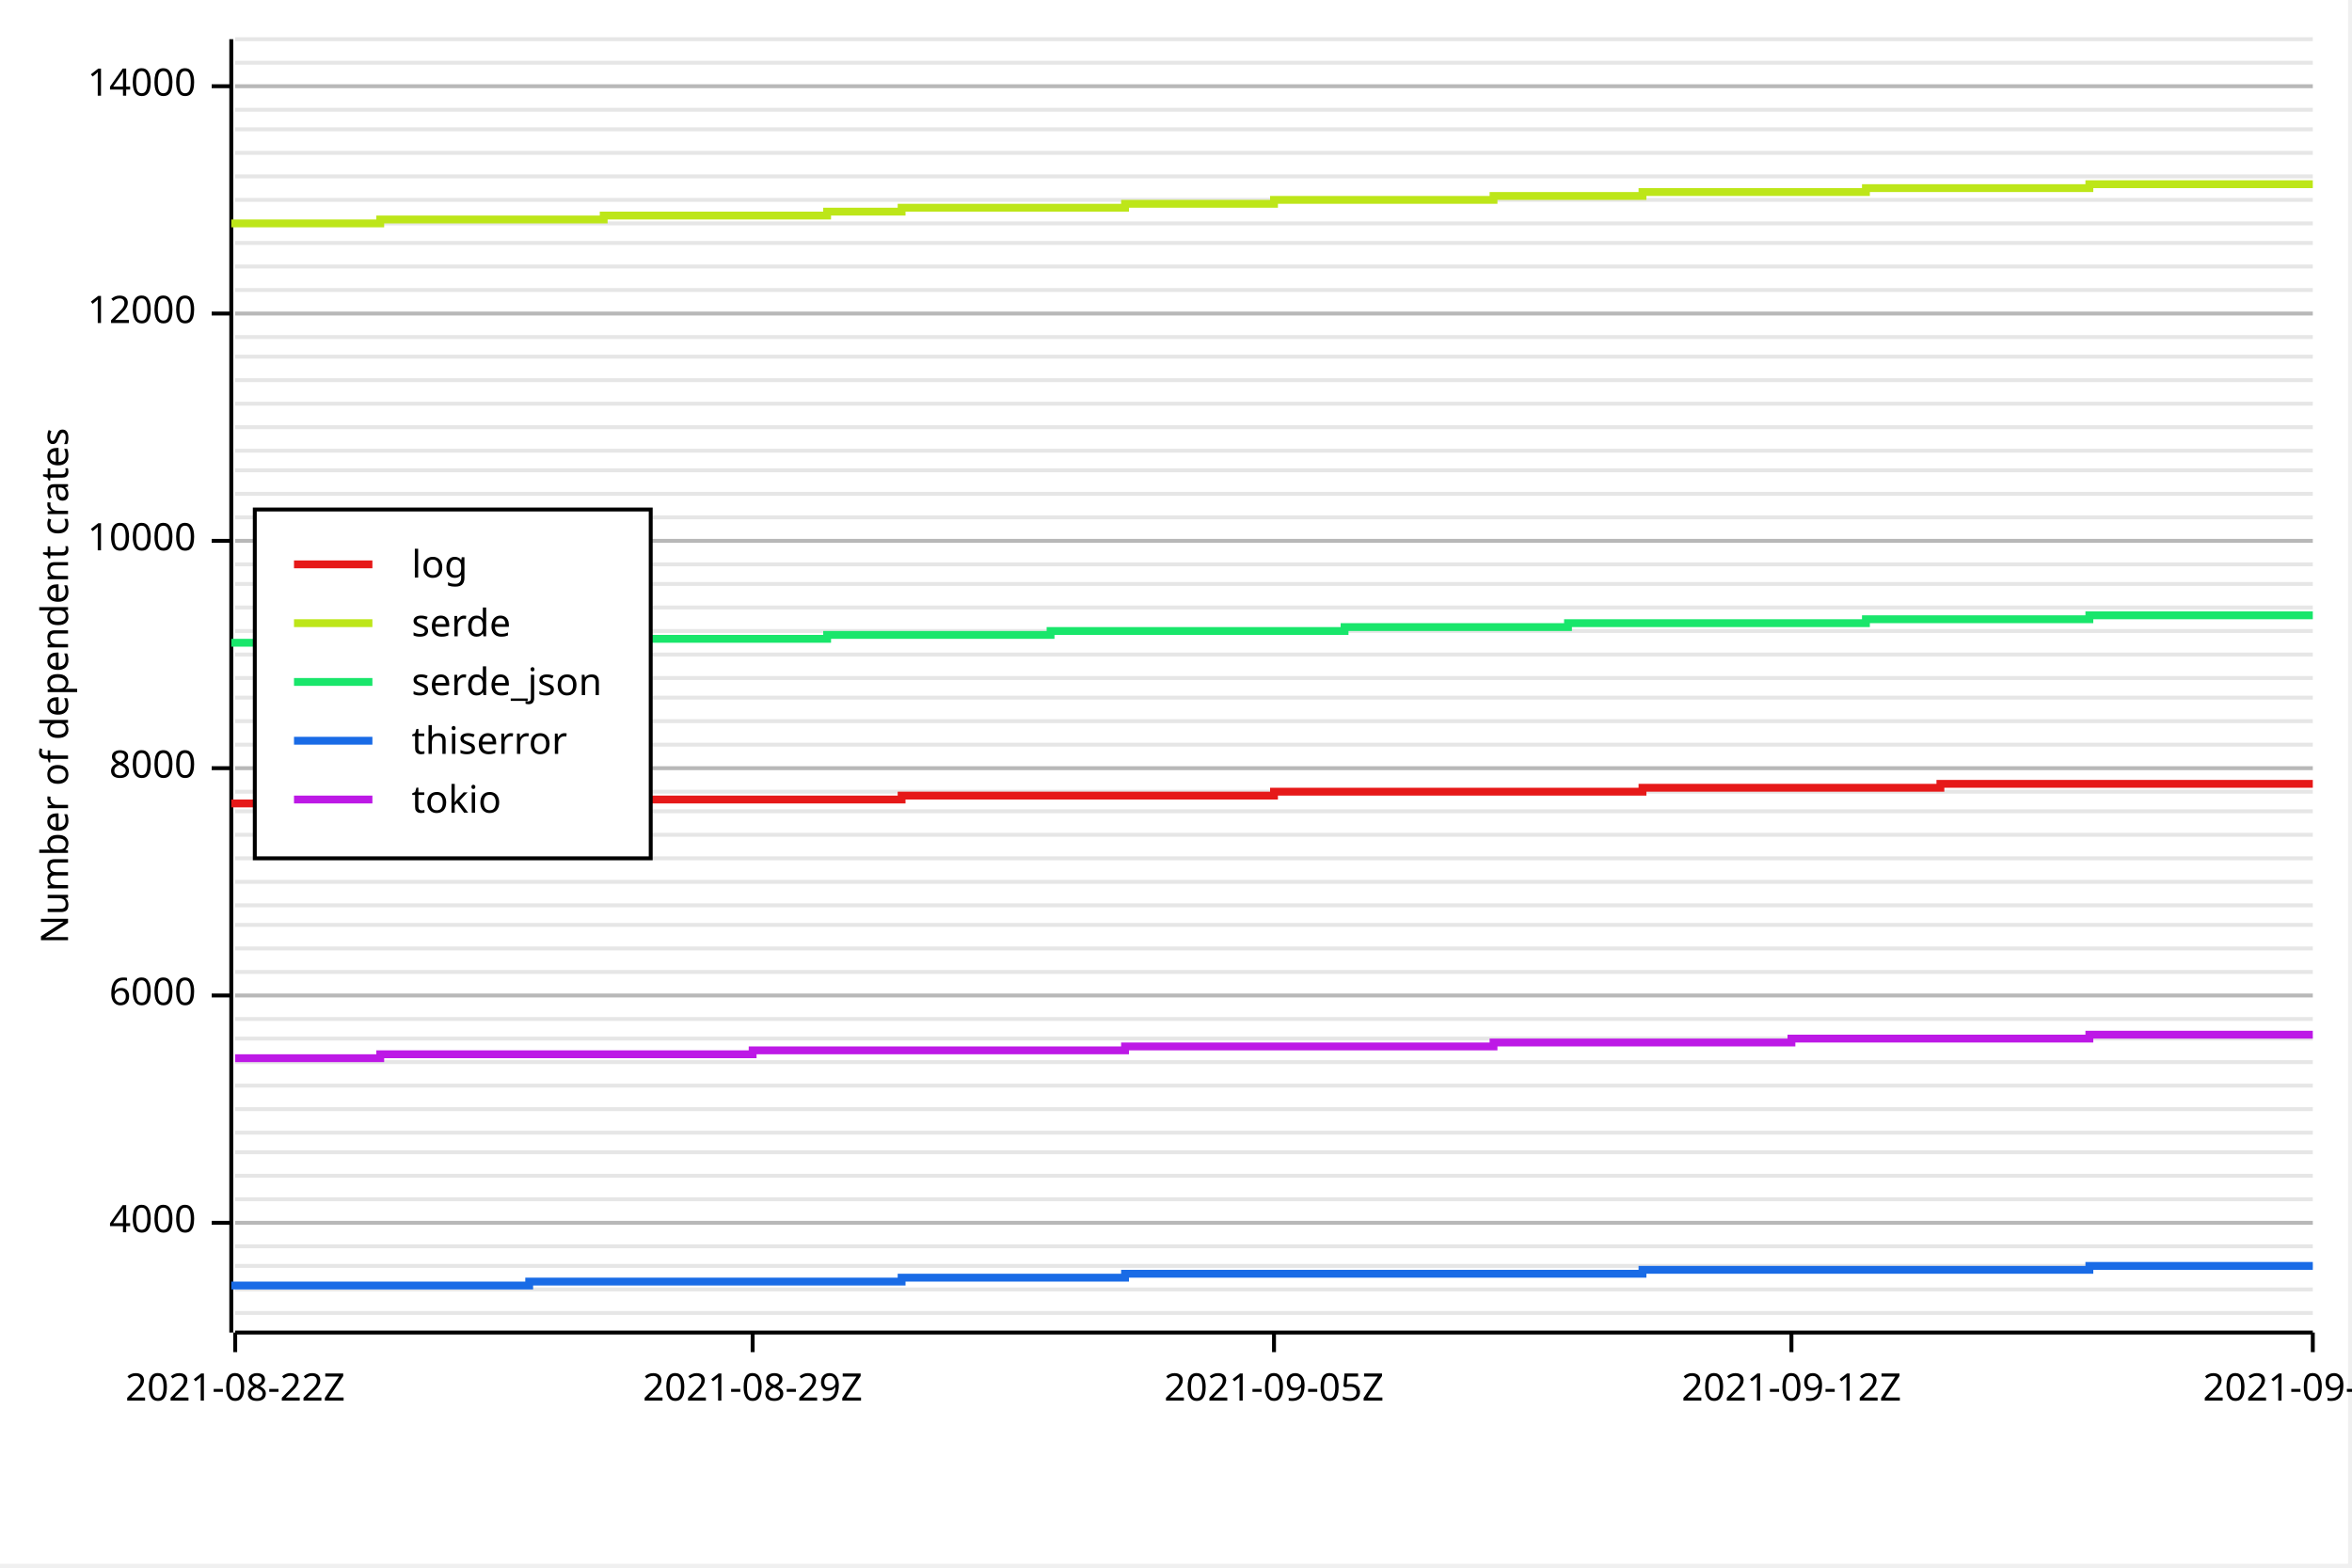
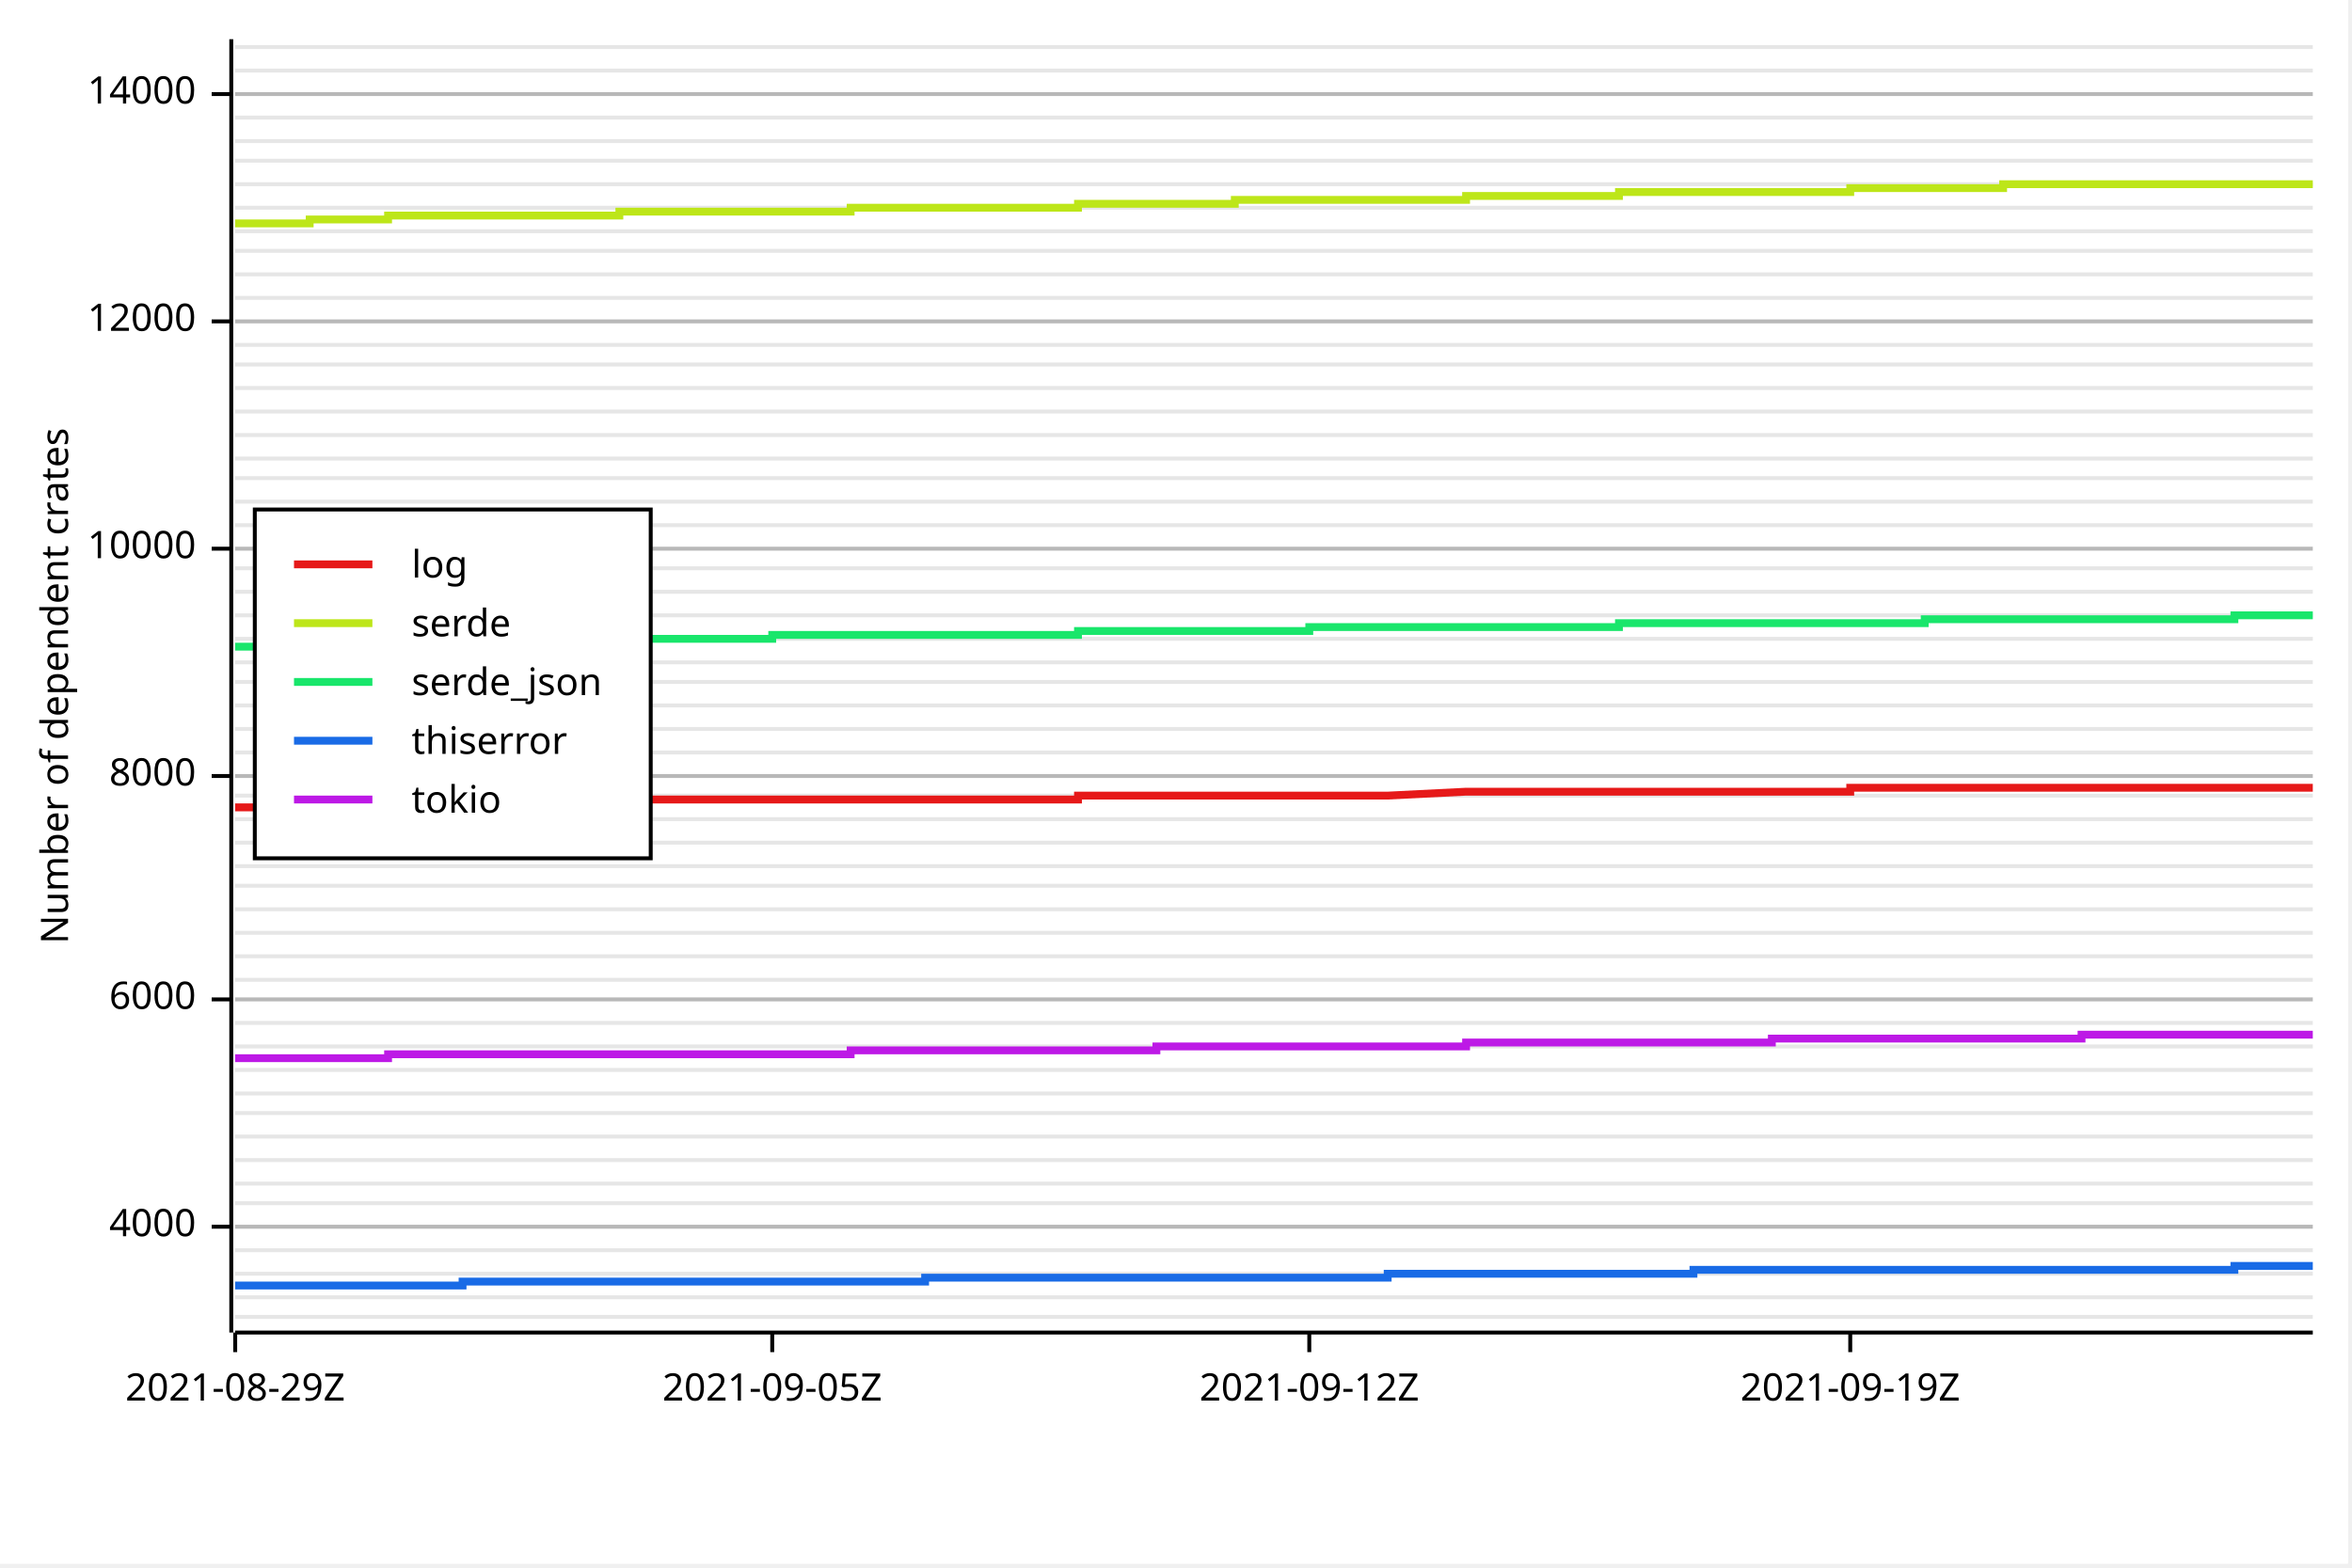
<svg xmlns="http://www.w3.org/2000/svg" width="600" height="400" viewBox="0 0 600 400">
  <rect x="0" y="0" width="599" height="399" opacity="1" fill="#FFFFFF" stroke="none" />
-   <line opacity="0.1" stroke="#000000" stroke-width="1" x1="60" y1="335" x2="590" y2="335" />
-   <line opacity="0.1" stroke="#000000" stroke-width="1" x1="60" y1="329" x2="590" y2="329" />
-   <line opacity="0.1" stroke="#000000" stroke-width="1" x1="60" y1="323" x2="590" y2="323" />
-   <line opacity="0.1" stroke="#000000" stroke-width="1" x1="60" y1="318" x2="590" y2="318" />
-   <line opacity="0.1" stroke="#000000" stroke-width="1" x1="60" y1="312" x2="590" y2="312" />
-   <line opacity="0.1" stroke="#000000" stroke-width="1" x1="60" y1="306" x2="590" y2="306" />
-   <line opacity="0.1" stroke="#000000" stroke-width="1" x1="60" y1="300" x2="590" y2="300" />
-   <line opacity="0.1" stroke="#000000" stroke-width="1" x1="60" y1="294" x2="590" y2="294" />
-   <line opacity="0.1" stroke="#000000" stroke-width="1" x1="60" y1="289" x2="590" y2="289" />
-   <line opacity="0.1" stroke="#000000" stroke-width="1" x1="60" y1="283" x2="590" y2="283" />
-   <line opacity="0.1" stroke="#000000" stroke-width="1" x1="60" y1="277" x2="590" y2="277" />
-   <line opacity="0.1" stroke="#000000" stroke-width="1" x1="60" y1="271" x2="590" y2="271" />
-   <line opacity="0.1" stroke="#000000" stroke-width="1" x1="60" y1="265" x2="590" y2="265" />
-   <line opacity="0.1" stroke="#000000" stroke-width="1" x1="60" y1="260" x2="590" y2="260" />
-   <line opacity="0.1" stroke="#000000" stroke-width="1" x1="60" y1="254" x2="590" y2="254" />
-   <line opacity="0.1" stroke="#000000" stroke-width="1" x1="60" y1="248" x2="590" y2="248" />
-   <line opacity="0.1" stroke="#000000" stroke-width="1" x1="60" y1="242" x2="590" y2="242" />
-   <line opacity="0.1" stroke="#000000" stroke-width="1" x1="60" y1="236" x2="590" y2="236" />
-   <line opacity="0.1" stroke="#000000" stroke-width="1" x1="60" y1="231" x2="590" y2="231" />
-   <line opacity="0.1" stroke="#000000" stroke-width="1" x1="60" y1="225" x2="590" y2="225" />
-   <line opacity="0.1" stroke="#000000" stroke-width="1" x1="60" y1="219" x2="590" y2="219" />
-   <line opacity="0.1" stroke="#000000" stroke-width="1" x1="60" y1="213" x2="590" y2="213" />
-   <line opacity="0.1" stroke="#000000" stroke-width="1" x1="60" y1="207" x2="590" y2="207" />
-   <line opacity="0.1" stroke="#000000" stroke-width="1" x1="60" y1="202" x2="590" y2="202" />
-   <line opacity="0.1" stroke="#000000" stroke-width="1" x1="60" y1="196" x2="590" y2="196" />
-   <line opacity="0.1" stroke="#000000" stroke-width="1" x1="60" y1="190" x2="590" y2="190" />
-   <line opacity="0.1" stroke="#000000" stroke-width="1" x1="60" y1="184" x2="590" y2="184" />
-   <line opacity="0.1" stroke="#000000" stroke-width="1" x1="60" y1="178" x2="590" y2="178" />
-   <line opacity="0.1" stroke="#000000" stroke-width="1" x1="60" y1="173" x2="590" y2="173" />
-   <line opacity="0.1" stroke="#000000" stroke-width="1" x1="60" y1="167" x2="590" y2="167" />
-   <line opacity="0.1" stroke="#000000" stroke-width="1" x1="60" y1="161" x2="590" y2="161" />
-   <line opacity="0.1" stroke="#000000" stroke-width="1" x1="60" y1="155" x2="590" y2="155" />
-   <line opacity="0.1" stroke="#000000" stroke-width="1" x1="60" y1="149" x2="590" y2="149" />
-   <line opacity="0.1" stroke="#000000" stroke-width="1" x1="60" y1="144" x2="590" y2="144" />
-   <line opacity="0.1" stroke="#000000" stroke-width="1" x1="60" y1="138" x2="590" y2="138" />
-   <line opacity="0.1" stroke="#000000" stroke-width="1" x1="60" y1="132" x2="590" y2="132" />
-   <line opacity="0.1" stroke="#000000" stroke-width="1" x1="60" y1="126" x2="590" y2="126" />
-   <line opacity="0.1" stroke="#000000" stroke-width="1" x1="60" y1="120" x2="590" y2="120" />
-   <line opacity="0.1" stroke="#000000" stroke-width="1" x1="60" y1="115" x2="590" y2="115" />
-   <line opacity="0.1" stroke="#000000" stroke-width="1" x1="60" y1="109" x2="590" y2="109" />
-   <line opacity="0.1" stroke="#000000" stroke-width="1" x1="60" y1="103" x2="590" y2="103" />
-   <line opacity="0.1" stroke="#000000" stroke-width="1" x1="60" y1="97" x2="590" y2="97" />
-   <line opacity="0.1" stroke="#000000" stroke-width="1" x1="60" y1="91" x2="590" y2="91" />
-   <line opacity="0.1" stroke="#000000" stroke-width="1" x1="60" y1="86" x2="590" y2="86" />
-   <line opacity="0.1" stroke="#000000" stroke-width="1" x1="60" y1="80" x2="590" y2="80" />
-   <line opacity="0.1" stroke="#000000" stroke-width="1" x1="60" y1="74" x2="590" y2="74" />
-   <line opacity="0.1" stroke="#000000" stroke-width="1" x1="60" y1="68" x2="590" y2="68" />
-   <line opacity="0.1" stroke="#000000" stroke-width="1" x1="60" y1="62" x2="590" y2="62" />
-   <line opacity="0.1" stroke="#000000" stroke-width="1" x1="60" y1="57" x2="590" y2="57" />
-   <line opacity="0.1" stroke="#000000" stroke-width="1" x1="60" y1="51" x2="590" y2="51" />
-   <line opacity="0.1" stroke="#000000" stroke-width="1" x1="60" y1="45" x2="590" y2="45" />
-   <line opacity="0.1" stroke="#000000" stroke-width="1" x1="60" y1="39" x2="590" y2="39" />
-   <line opacity="0.1" stroke="#000000" stroke-width="1" x1="60" y1="33" x2="590" y2="33" />
-   <line opacity="0.1" stroke="#000000" stroke-width="1" x1="60" y1="28" x2="590" y2="28" />
-   <line opacity="0.1" stroke="#000000" stroke-width="1" x1="60" y1="22" x2="590" y2="22" />
-   <line opacity="0.1" stroke="#000000" stroke-width="1" x1="60" y1="16" x2="590" y2="16" />
-   <line opacity="0.1" stroke="#000000" stroke-width="1" x1="60" y1="10" x2="590" y2="10" />
+   <line opacity="0.1" stroke="#000000" stroke-width="1" x1="60" y1="336" x2="590" y2="336" />
+   <line opacity="0.1" stroke="#000000" stroke-width="1" x1="60" y1="331" x2="590" y2="331" />
+   <line opacity="0.1" stroke="#000000" stroke-width="1" x1="60" y1="325" x2="590" y2="325" />
+   <line opacity="0.1" stroke="#000000" stroke-width="1" x1="60" y1="319" x2="590" y2="319" />
+   <line opacity="0.1" stroke="#000000" stroke-width="1" x1="60" y1="313" x2="590" y2="313" />
+   <line opacity="0.1" stroke="#000000" stroke-width="1" x1="60" y1="307" x2="590" y2="307" />
+   <line opacity="0.1" stroke="#000000" stroke-width="1" x1="60" y1="302" x2="590" y2="302" />
+   <line opacity="0.1" stroke="#000000" stroke-width="1" x1="60" y1="296" x2="590" y2="296" />
+   <line opacity="0.1" stroke="#000000" stroke-width="1" x1="60" y1="290" x2="590" y2="290" />
+   <line opacity="0.1" stroke="#000000" stroke-width="1" x1="60" y1="284" x2="590" y2="284" />
+   <line opacity="0.1" stroke="#000000" stroke-width="1" x1="60" y1="279" x2="590" y2="279" />
+   <line opacity="0.1" stroke="#000000" stroke-width="1" x1="60" y1="273" x2="590" y2="273" />
+   <line opacity="0.1" stroke="#000000" stroke-width="1" x1="60" y1="267" x2="590" y2="267" />
+   <line opacity="0.1" stroke="#000000" stroke-width="1" x1="60" y1="261" x2="590" y2="261" />
+   <line opacity="0.1" stroke="#000000" stroke-width="1" x1="60" y1="255" x2="590" y2="255" />
+   <line opacity="0.1" stroke="#000000" stroke-width="1" x1="60" y1="250" x2="590" y2="250" />
+   <line opacity="0.1" stroke="#000000" stroke-width="1" x1="60" y1="244" x2="590" y2="244" />
+   <line opacity="0.1" stroke="#000000" stroke-width="1" x1="60" y1="238" x2="590" y2="238" />
+   <line opacity="0.1" stroke="#000000" stroke-width="1" x1="60" y1="232" x2="590" y2="232" />
+   <line opacity="0.1" stroke="#000000" stroke-width="1" x1="60" y1="226" x2="590" y2="226" />
+   <line opacity="0.1" stroke="#000000" stroke-width="1" x1="60" y1="221" x2="590" y2="221" />
+   <line opacity="0.1" stroke="#000000" stroke-width="1" x1="60" y1="215" x2="590" y2="215" />
+   <line opacity="0.1" stroke="#000000" stroke-width="1" x1="60" y1="209" x2="590" y2="209" />
+   <line opacity="0.1" stroke="#000000" stroke-width="1" x1="60" y1="203" x2="590" y2="203" />
+   <line opacity="0.1" stroke="#000000" stroke-width="1" x1="60" y1="198" x2="590" y2="198" />
+   <line opacity="0.1" stroke="#000000" stroke-width="1" x1="60" y1="192" x2="590" y2="192" />
+   <line opacity="0.1" stroke="#000000" stroke-width="1" x1="60" y1="186" x2="590" y2="186" />
+   <line opacity="0.1" stroke="#000000" stroke-width="1" x1="60" y1="180" x2="590" y2="180" />
+   <line opacity="0.1" stroke="#000000" stroke-width="1" x1="60" y1="174" x2="590" y2="174" />
+   <line opacity="0.1" stroke="#000000" stroke-width="1" x1="60" y1="169" x2="590" y2="169" />
+   <line opacity="0.1" stroke="#000000" stroke-width="1" x1="60" y1="163" x2="590" y2="163" />
+   <line opacity="0.1" stroke="#000000" stroke-width="1" x1="60" y1="157" x2="590" y2="157" />
+   <line opacity="0.1" stroke="#000000" stroke-width="1" x1="60" y1="151" x2="590" y2="151" />
+   <line opacity="0.1" stroke="#000000" stroke-width="1" x1="60" y1="145" x2="590" y2="145" />
+   <line opacity="0.1" stroke="#000000" stroke-width="1" x1="60" y1="140" x2="590" y2="140" />
+   <line opacity="0.1" stroke="#000000" stroke-width="1" x1="60" y1="134" x2="590" y2="134" />
+   <line opacity="0.1" stroke="#000000" stroke-width="1" x1="60" y1="128" x2="590" y2="128" />
+   <line opacity="0.1" stroke="#000000" stroke-width="1" x1="60" y1="122" x2="590" y2="122" />
+   <line opacity="0.1" stroke="#000000" stroke-width="1" x1="60" y1="117" x2="590" y2="117" />
+   <line opacity="0.1" stroke="#000000" stroke-width="1" x1="60" y1="111" x2="590" y2="111" />
+   <line opacity="0.1" stroke="#000000" stroke-width="1" x1="60" y1="105" x2="590" y2="105" />
+   <line opacity="0.1" stroke="#000000" stroke-width="1" x1="60" y1="99" x2="590" y2="99" />
+   <line opacity="0.1" stroke="#000000" stroke-width="1" x1="60" y1="93" x2="590" y2="93" />
+   <line opacity="0.1" stroke="#000000" stroke-width="1" x1="60" y1="88" x2="590" y2="88" />
+   <line opacity="0.1" stroke="#000000" stroke-width="1" x1="60" y1="82" x2="590" y2="82" />
+   <line opacity="0.1" stroke="#000000" stroke-width="1" x1="60" y1="76" x2="590" y2="76" />
+   <line opacity="0.1" stroke="#000000" stroke-width="1" x1="60" y1="70" x2="590" y2="70" />
+   <line opacity="0.1" stroke="#000000" stroke-width="1" x1="60" y1="64" x2="590" y2="64" />
+   <line opacity="0.1" stroke="#000000" stroke-width="1" x1="60" y1="59" x2="590" y2="59" />
+   <line opacity="0.1" stroke="#000000" stroke-width="1" x1="60" y1="53" x2="590" y2="53" />
+   <line opacity="0.1" stroke="#000000" stroke-width="1" x1="60" y1="47" x2="590" y2="47" />
+   <line opacity="0.1" stroke="#000000" stroke-width="1" x1="60" y1="41" x2="590" y2="41" />
+   <line opacity="0.1" stroke="#000000" stroke-width="1" x1="60" y1="36" x2="590" y2="36" />
+   <line opacity="0.1" stroke="#000000" stroke-width="1" x1="60" y1="30" x2="590" y2="30" />
+   <line opacity="0.1" stroke="#000000" stroke-width="1" x1="60" y1="24" x2="590" y2="24" />
+   <line opacity="0.1" stroke="#000000" stroke-width="1" x1="60" y1="18" x2="590" y2="18" />
+   <line opacity="0.1" stroke="#000000" stroke-width="1" x1="60" y1="12" x2="590" y2="12" />
  <text x="10" y="175" dy="0.76em" text-anchor="middle" font-family="sans-serif" font-size="9.677" opacity="1" fill="#000000" transform="rotate(270, 10, 175)">
Number of dependent crates
</text>
-   <line opacity="0.2" stroke="#000000" stroke-width="1" x1="60" y1="312" x2="590" y2="312" />
-   <line opacity="0.2" stroke="#000000" stroke-width="1" x1="60" y1="254" x2="590" y2="254" />
-   <line opacity="0.2" stroke="#000000" stroke-width="1" x1="60" y1="196" x2="590" y2="196" />
-   <line opacity="0.2" stroke="#000000" stroke-width="1" x1="60" y1="138" x2="590" y2="138" />
-   <line opacity="0.2" stroke="#000000" stroke-width="1" x1="60" y1="80" x2="590" y2="80" />
-   <line opacity="0.2" stroke="#000000" stroke-width="1" x1="60" y1="22" x2="590" y2="22" />
+   <line opacity="0.2" stroke="#000000" stroke-width="1" x1="60" y1="313" x2="590" y2="313" />
+   <line opacity="0.2" stroke="#000000" stroke-width="1" x1="60" y1="255" x2="590" y2="255" />
+   <line opacity="0.2" stroke="#000000" stroke-width="1" x1="60" y1="198" x2="590" y2="198" />
+   <line opacity="0.2" stroke="#000000" stroke-width="1" x1="60" y1="140" x2="590" y2="140" />
+   <line opacity="0.2" stroke="#000000" stroke-width="1" x1="60" y1="82" x2="590" y2="82" />
+   <line opacity="0.2" stroke="#000000" stroke-width="1" x1="60" y1="24" x2="590" y2="24" />
  <polyline fill="none" opacity="1" stroke="#000000" stroke-width="1" points="59,10 59,340 " />
-   <text x="50" y="312" dy="0.5ex" text-anchor="end" font-family="sans-serif" font-size="9.677" opacity="1" fill="#000000">
+   <text x="50" y="313" dy="0.5ex" text-anchor="end" font-family="sans-serif" font-size="9.677" opacity="1" fill="#000000">
4000
</text>
-   <polyline fill="none" opacity="1" stroke="#000000" stroke-width="1" points="54,312 59,312 " />
-   <text x="50" y="254" dy="0.5ex" text-anchor="end" font-family="sans-serif" font-size="9.677" opacity="1" fill="#000000">
+   <polyline fill="none" opacity="1" stroke="#000000" stroke-width="1" points="54,313 59,313 " />
+   <text x="50" y="255" dy="0.5ex" text-anchor="end" font-family="sans-serif" font-size="9.677" opacity="1" fill="#000000">
6000
</text>
-   <polyline fill="none" opacity="1" stroke="#000000" stroke-width="1" points="54,254 59,254 " />
-   <text x="50" y="196" dy="0.5ex" text-anchor="end" font-family="sans-serif" font-size="9.677" opacity="1" fill="#000000">
+   <polyline fill="none" opacity="1" stroke="#000000" stroke-width="1" points="54,255 59,255 " />
+   <text x="50" y="198" dy="0.5ex" text-anchor="end" font-family="sans-serif" font-size="9.677" opacity="1" fill="#000000">
8000
</text>
-   <polyline fill="none" opacity="1" stroke="#000000" stroke-width="1" points="54,196 59,196 " />
-   <text x="50" y="138" dy="0.5ex" text-anchor="end" font-family="sans-serif" font-size="9.677" opacity="1" fill="#000000">
+   <polyline fill="none" opacity="1" stroke="#000000" stroke-width="1" points="54,198 59,198 " />
+   <text x="50" y="140" dy="0.5ex" text-anchor="end" font-family="sans-serif" font-size="9.677" opacity="1" fill="#000000">
10000
</text>
-   <polyline fill="none" opacity="1" stroke="#000000" stroke-width="1" points="54,138 59,138 " />
-   <text x="50" y="80" dy="0.5ex" text-anchor="end" font-family="sans-serif" font-size="9.677" opacity="1" fill="#000000">
+   <polyline fill="none" opacity="1" stroke="#000000" stroke-width="1" points="54,140 59,140 " />
+   <text x="50" y="82" dy="0.5ex" text-anchor="end" font-family="sans-serif" font-size="9.677" opacity="1" fill="#000000">
12000
</text>
-   <polyline fill="none" opacity="1" stroke="#000000" stroke-width="1" points="54,80 59,80 " />
-   <text x="50" y="22" dy="0.5ex" text-anchor="end" font-family="sans-serif" font-size="9.677" opacity="1" fill="#000000">
+   <polyline fill="none" opacity="1" stroke="#000000" stroke-width="1" points="54,82 59,82 " />
+   <text x="50" y="24" dy="0.5ex" text-anchor="end" font-family="sans-serif" font-size="9.677" opacity="1" fill="#000000">
14000
</text>
-   <polyline fill="none" opacity="1" stroke="#000000" stroke-width="1" points="54,22 59,22 " />
+   <polyline fill="none" opacity="1" stroke="#000000" stroke-width="1" points="54,24 59,24 " />
  <polyline fill="none" opacity="1" stroke="#000000" stroke-width="1" points="60,340 590,340 " />
  <text x="60" y="350" dy="0.76em" text-anchor="middle" font-family="sans-serif" font-size="9.677" opacity="1" fill="#000000">
- 2021-08-22Z
+ 2021-08-29Z
</text>
  <polyline fill="none" opacity="1" stroke="#000000" stroke-width="1" points="60,340 60,345 " />
-   <text x="192" y="350" dy="0.76em" text-anchor="middle" font-family="sans-serif" font-size="9.677" opacity="1" fill="#000000">
- 2021-08-29Z
- </text>
-   <polyline fill="none" opacity="1" stroke="#000000" stroke-width="1" points="192,340 192,345 " />
-   <text x="325" y="350" dy="0.76em" text-anchor="middle" font-family="sans-serif" font-size="9.677" opacity="1" fill="#000000">
+   <text x="197" y="350" dy="0.76em" text-anchor="middle" font-family="sans-serif" font-size="9.677" opacity="1" fill="#000000">
2021-09-05Z
</text>
-   <polyline fill="none" opacity="1" stroke="#000000" stroke-width="1" points="325,340 325,345 " />
-   <text x="457" y="350" dy="0.76em" text-anchor="middle" font-family="sans-serif" font-size="9.677" opacity="1" fill="#000000">
+   <polyline fill="none" opacity="1" stroke="#000000" stroke-width="1" points="197,340 197,345 " />
+   <text x="334" y="350" dy="0.76em" text-anchor="middle" font-family="sans-serif" font-size="9.677" opacity="1" fill="#000000">
2021-09-12Z
</text>
-   <polyline fill="none" opacity="1" stroke="#000000" stroke-width="1" points="457,340 457,345 " />
-   <text x="590" y="350" dy="0.76em" text-anchor="middle" font-family="sans-serif" font-size="9.677" opacity="1" fill="#000000">
+   <polyline fill="none" opacity="1" stroke="#000000" stroke-width="1" points="334,340 334,345 " />
+   <text x="472" y="350" dy="0.76em" text-anchor="middle" font-family="sans-serif" font-size="9.677" opacity="1" fill="#000000">
2021-09-19Z
</text>
-   <polyline fill="none" opacity="1" stroke="#000000" stroke-width="1" points="590,340 590,345 " />
-   <polyline fill="none" opacity="1" stroke="#E61919" stroke-width="2" points="60,206 60,205 78,205 78,205 97,205 97,205 116,205 116,204 135,204 135,204 154,204 154,204 173,204 173,204 192,204 192,204 211,204 211,204 230,204 230,203 249,203 249,203 268,203 268,203 287,203 287,203 306,203 306,203 325,203 325,202 343,202 343,202 362,202 362,202 381,202 381,202 400,202 400,202 419,202 419,201 438,201 438,201 457,201 457,201 476,201 476,201 495,201 495,200 514,200 514,200 533,200 533,200 552,200 552,200 571,200 571,200 590,200 " />
-   <polyline fill="none" opacity="1" stroke="#BDE619" stroke-width="2" points="60,58 60,57 78,57 78,57 97,57 97,56 116,56 116,56 135,56 135,56 154,56 154,55 173,55 173,55 192,55 192,55 211,55 211,54 230,54 230,53 249,53 249,53 268,53 268,53 287,53 287,52 306,52 306,52 325,52 325,51 343,51 343,51 362,51 362,51 381,51 381,50 400,50 400,50 419,50 419,49 438,49 438,49 457,49 457,49 476,49 476,48 495,48 495,48 514,48 514,48 533,48 533,47 552,47 552,47 571,47 571,47 590,47 " />
-   <polyline fill="none" opacity="1" stroke="#19E66B" stroke-width="2" points="60,165 60,164 78,164 78,164 97,164 97,164 116,164 116,163 135,163 135,163 154,163 154,163 173,163 173,163 192,163 192,163 211,163 211,162 230,162 230,162 249,162 249,162 268,162 268,161 287,161 287,161 306,161 306,161 325,161 325,161 343,161 343,160 362,160 362,160 381,160 381,160 400,160 400,159 419,159 419,159 438,159 438,159 457,159 457,159 476,159 476,158 495,158 495,158 514,158 514,158 533,158 533,157 552,157 552,157 571,157 571,157 590,157 " />
-   <polyline fill="none" opacity="1" stroke="#196BE6" stroke-width="2" points="60,329 60,328 78,328 78,328 97,328 97,328 116,328 116,328 135,328 135,327 154,327 154,327 173,327 173,327 192,327 192,327 211,327 211,327 230,327 230,326 249,326 249,326 268,326 268,326 287,326 287,325 306,325 306,325 325,325 325,325 343,325 343,325 362,325 362,325 381,325 381,325 400,325 400,325 419,325 419,324 438,324 438,324 457,324 457,324 476,324 476,324 495,324 495,324 514,324 514,324 533,324 533,323 552,323 552,323 571,323 571,323 590,323 " />
-   <polyline fill="none" opacity="1" stroke="#BD19E6" stroke-width="2" points="60,270 60,270 78,270 78,270 97,270 97,269 116,269 116,269 135,269 135,269 154,269 154,269 173,269 173,269 192,269 192,268 211,268 211,268 230,268 230,268 249,268 249,268 268,268 268,268 287,268 287,267 306,267 306,267 325,267 325,267 343,267 343,267 362,267 362,267 381,267 381,266 400,266 400,266 419,266 419,266 438,266 438,266 457,266 457,265 476,265 476,265 495,265 495,265 514,265 514,265 533,265 533,264 552,264 552,264 571,264 571,264 590,264 " />
+   <polyline fill="none" opacity="1" stroke="#000000" stroke-width="1" points="472,340 472,345 " />
+   <polyline fill="none" opacity="1" stroke="#E61919" stroke-width="2" points="60,206 60,206 79,206 79,205 99,205 99,205 118,205 118,205 138,205 138,205 158,205 158,204 177,204 177,204 197,204 197,204 217,204 217,204 236,204 236,204 256,204 256,204 275,204 275,203 295,203 295,203 315,203 315,203 334,203 334,203 354,203 354,203 374,202 374,202 393,202 393,202 413,202 413,202 432,202 432,202 452,202 452,202 472,202 472,201 491,201 491,201 511,201 511,201 531,201 531,201 550,201 550,201 570,201 570,201 590,201 " />
+   <polyline fill="none" opacity="1" stroke="#BDE619" stroke-width="2" points="60,57 60,57 79,57 79,56 99,56 99,55 118,55 118,55 138,55 138,55 158,55 158,54 177,54 177,54 197,54 197,54 217,54 217,53 236,53 236,53 256,53 256,53 275,53 275,52 295,52 295,52 315,52 315,51 334,51 334,51 354,51 354,51 374,51 374,50 393,50 393,50 413,50 413,49 432,49 432,49 452,49 452,49 472,49 472,48 491,48 491,48 511,48 511,47 531,47 531,47 550,47 550,47 570,47 570,47 590,47 " />
+   <polyline fill="none" opacity="1" stroke="#19E66B" stroke-width="2" points="60,165 60,165 79,165 79,164 99,164 99,164 118,164 118,164 138,164 138,163 158,163 158,163 177,163 177,163 197,163 197,162 217,162 217,162 236,162 236,162 256,162 256,162 275,162 275,161 295,161 295,161 315,161 315,161 334,161 334,160 354,160 354,160 374,160 374,160 393,160 393,160 413,160 413,159 432,159 432,159 452,159 452,159 472,159 472,159 491,159 491,158 511,158 511,158 531,158 531,158 550,158 550,158 570,158 570,157 590,157 " />
+   <polyline fill="none" opacity="1" stroke="#196BE6" stroke-width="2" points="60,328 60,328 79,328 79,328 99,328 99,328 118,328 118,327 138,327 138,327 158,327 158,327 177,327 177,327 197,327 197,327 217,327 217,327 236,327 236,326 256,326 256,326 275,326 275,326 295,326 295,326 315,326 315,326 334,326 334,326 354,326 354,325 374,325 374,325 393,325 393,325 413,325 413,325 432,325 432,324 452,324 452,324 472,324 472,324 491,324 491,324 511,324 511,324 531,324 531,324 550,324 550,324 570,324 570,323 590,323 " />
+   <polyline fill="none" opacity="1" stroke="#BD19E6" stroke-width="2" points="60,270 60,270 79,270 79,270 99,270 99,269 118,269 118,269 138,269 138,269 158,269 158,269 177,269 177,269 197,269 197,269 217,269 217,268 236,268 236,268 256,268 256,268 275,268 275,268 295,268 295,267 315,267 315,267 334,267 334,267 354,267 354,267 374,267 374,266 393,266 393,266 413,266 413,266 432,266 432,266 452,266 452,265 472,265 472,265 491,265 491,265 511,265 511,265 531,265 531,264 550,264 550,264 570,264 570,264 590,264 " />
  <rect x="65" y="130" width="101" height="89" opacity="1" fill="#FFFFFF" stroke="none" />
  <rect x="65" y="130" width="101" height="89" opacity="1" fill="none" stroke="#000000" />
  <text x="105" y="140" dy="0.76em" text-anchor="start" font-family="sans-serif" font-size="9.677" opacity="1" fill="#000000">
log
</text>
  <text x="105" y="155" dy="0.76em" text-anchor="start" font-family="sans-serif" font-size="9.677" opacity="1" fill="#000000">
serde
</text>
  <text x="105" y="170" dy="0.76em" text-anchor="start" font-family="sans-serif" font-size="9.677" opacity="1" fill="#000000">
serde_json
</text>
  <text x="105" y="185" dy="0.76em" text-anchor="start" font-family="sans-serif" font-size="9.677" opacity="1" fill="#000000">
thiserror
</text>
  <text x="105" y="200" dy="0.76em" text-anchor="start" font-family="sans-serif" font-size="9.677" opacity="1" fill="#000000">
tokio
</text>
  <polyline fill="none" opacity="1" stroke="#E61919" stroke-width="2" points="75,144 95,144 " />
  <polyline fill="none" opacity="1" stroke="#BDE619" stroke-width="2" points="75,159 95,159 " />
  <polyline fill="none" opacity="1" stroke="#19E66B" stroke-width="2" points="75,174 95,174 " />
  <polyline fill="none" opacity="1" stroke="#196BE6" stroke-width="2" points="75,189 95,189 " />
  <polyline fill="none" opacity="1" stroke="#BD19E6" stroke-width="2" points="75,204 95,204 " />
</svg>
